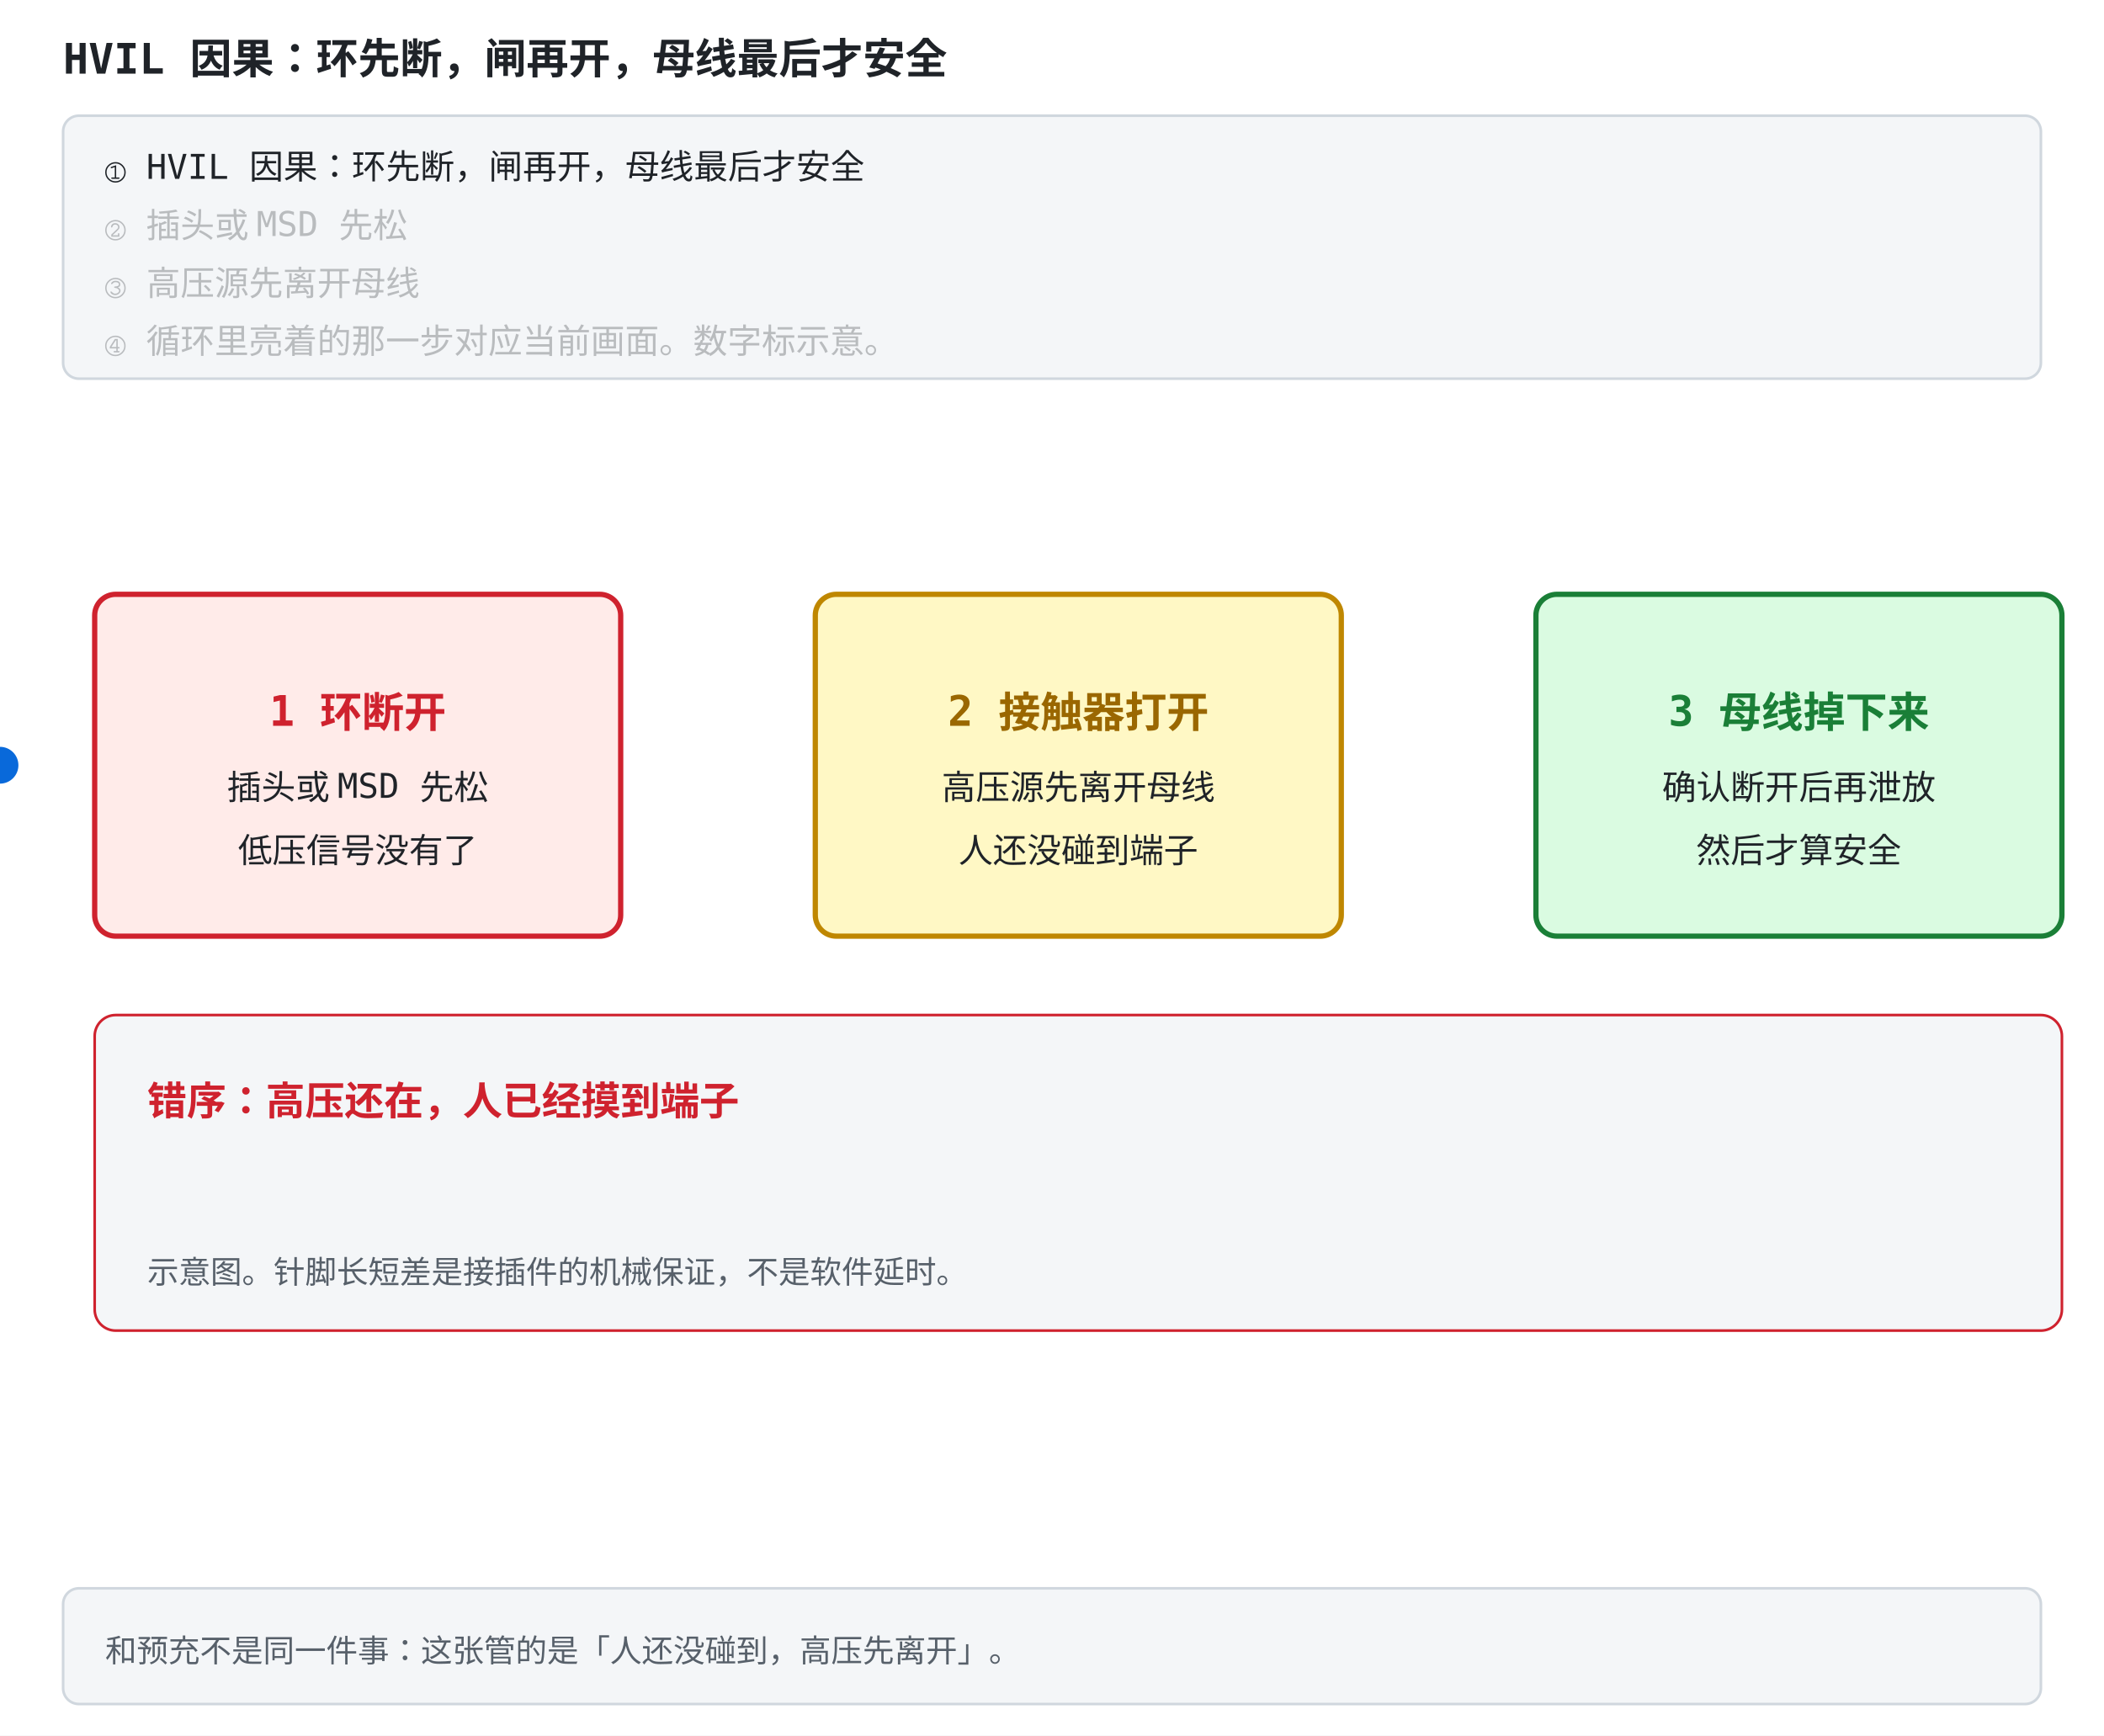
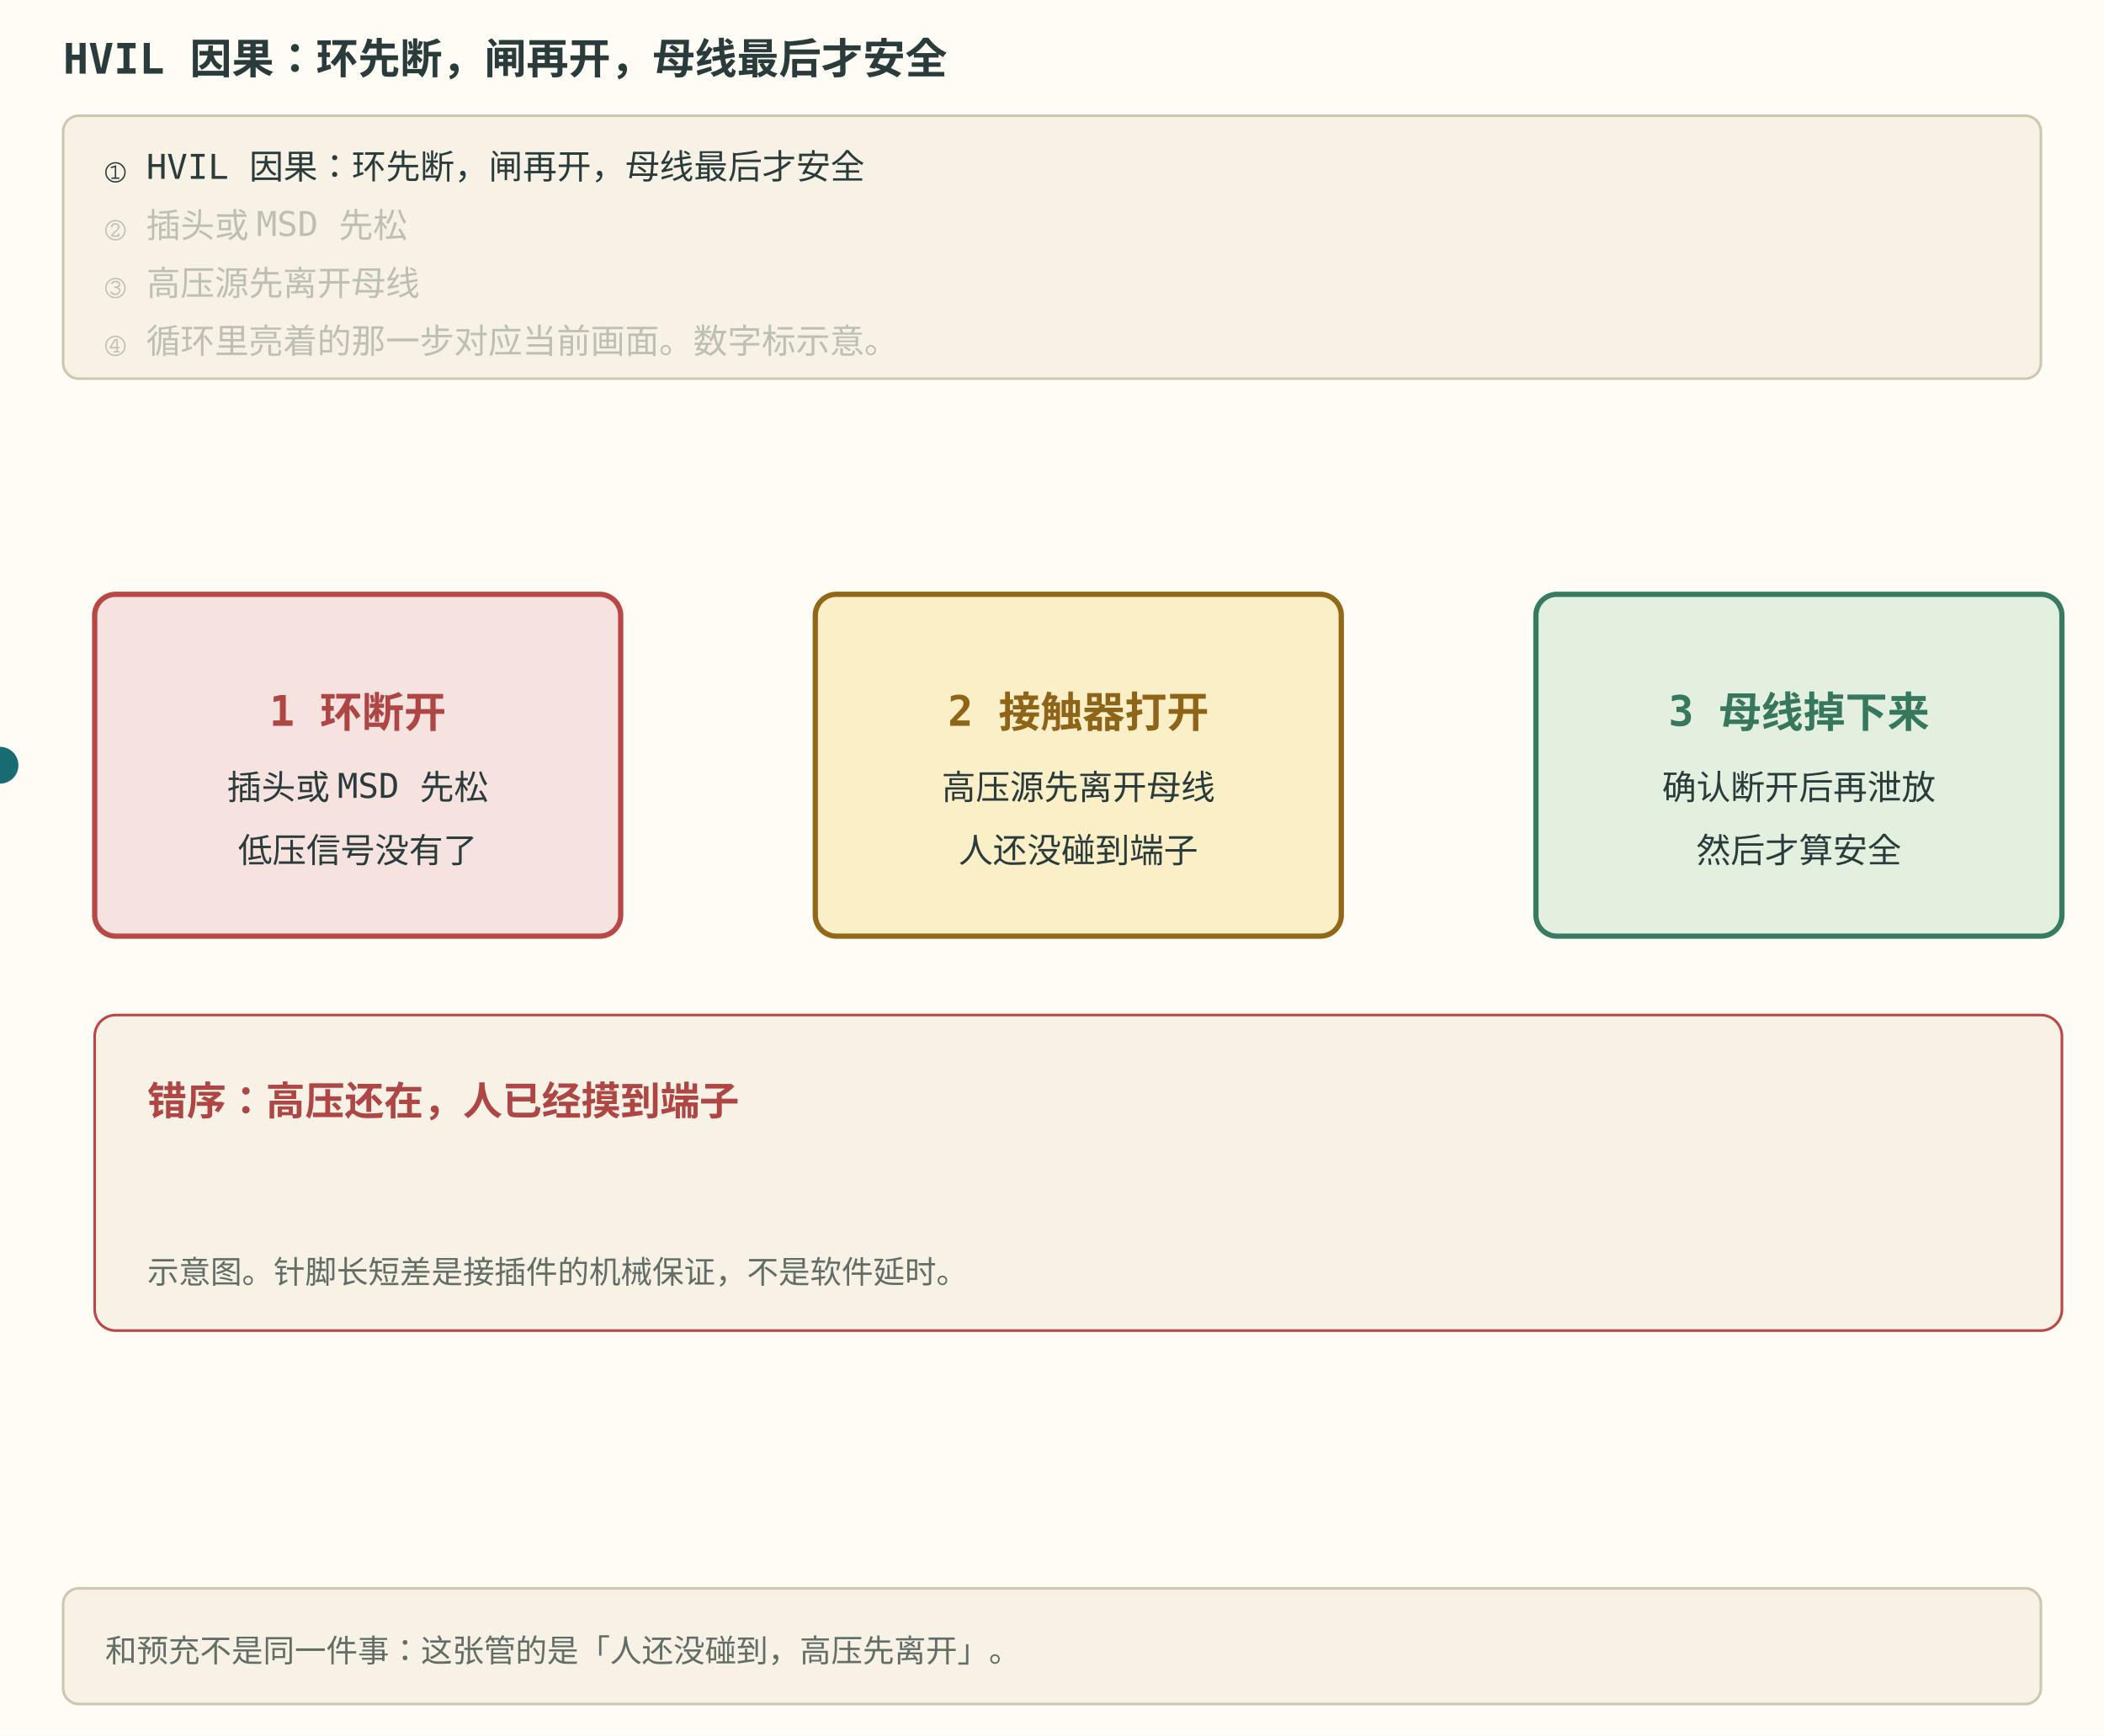
<svg xmlns="http://www.w3.org/2000/svg" width="800" height="660" viewBox="0 -156 800 660" role="img" font-family="ui-monospace, Consolas, monospace">
  <style>
-     .bg { fill: #ffffff; }
-     .panel { fill: #f4f6f8; stroke: #d0d7de; }
-     .fill-boxb { fill: #ddf4ff; }
-     .fill-boxg { fill: #dafbe1; }
-     .fill-boxr { fill: #ffebe9; }
-     .fill-boxy { fill: #fff8c5; }
-     .fill-b { fill: #0969da; }
-     .fill-g { fill: #1a7f37; }
-     .fill-r { fill: #cf222e; }
-     .fill-y { fill: #9a6700; }
-     .fill-ink { fill: #57606a; }
-     .fill-muted { fill: #e2e8f0; }
-     .fill-lockb { fill: #0969da; }
-     .stroke-panel { stroke: #d0d7de; }
-     .stroke-axis { stroke: #57606a; }
-     .stroke-b { stroke: #0969da; }
-     .stroke-g { stroke: #1a7f37; }
-     .stroke-r { stroke: #cf222e; }
-     .stroke-y { stroke: #bf8700; }
-     .stroke-check { stroke: #ffffff; }
-     .axis { stroke: #57606a; stroke-width: 1.5; fill: none; }
-     .grid { stroke: #d0d7de; stroke-width: 1; fill: none; }
-     .txt { fill: #1f2328; font-size: 13px; }
-     .small { fill: #57606a; font-size: 12px; }
-     .title { fill: #1f2328; font-size: 16px; font-weight: bold; }
-     .hi { fill: #0969da; }
-     .warn { fill: #cf222e; }
-     .ok { fill: #1a7f37; }
-     .gold { fill: #9a6700; }
-     .on { fill: #ffffff; font-size: 13px; font-weight: bold; }
-     .lineb { stroke: #0969da; stroke-width: 2.5; fill: none; }
+     .bg { fill: #fffdf5; }
+     .panel { fill: #f7f2e5; stroke: #cfc6b2; }
+     .fill-boxb { fill: #e4f0df; }
+     .fill-boxg { fill: #e4f0df; }
+     .fill-boxr { fill: #f6e2df; }
+     .fill-boxy { fill: #fbefc7; }
+     .fill-b { fill: #176b73; }
+     .fill-g { fill: #377b60; }
+     .fill-r { fill: #b84745; }
+     .fill-y { fill: #926717; }
+     .fill-ink { fill: #626d65; }
+     .fill-muted { fill: #eee6d5; }
+     .fill-lockb { fill: #176b73; }
+     .stroke-panel { stroke: #cfc6b2; }
+     .stroke-axis { stroke: #626d65; }
+     .stroke-b { stroke: #176b73; }
+     .stroke-g { stroke: #377b60; }
+     .stroke-r { stroke: #b84745; }
+     .stroke-y { stroke: #926717; }
+     .stroke-check { stroke: #fffdf5; }
+     .axis { stroke: #626d65; stroke-width: 1.5; fill: none; }
+     .grid { stroke: #cfc6b2; stroke-width: 1; fill: none; }
+     .txt { fill: #293b3a; font-size: 13px; }
+     .small { fill: #626d65; font-size: 12px; }
+     .title { fill: #293b3a; font-size: 16px; font-weight: bold; }
+     .hi { fill: #176b73; }
+     .warn { fill: #ad4644; }
+     .ok { fill: #36775e; }
+     .gold { fill: #8e6518; }
+     .on { fill: #fffdf5; font-size: 13px; font-weight: bold; }
+     .lineb { stroke: #176b73; stroke-width: 2.5; fill: none; }
    @media (prefers-color-scheme: dark) {
-       .bg { fill: #0d1117; }
-       .panel { fill: #161b22; stroke: #30363d; }
-       .fill-boxb { fill: #12233a; }
-       .fill-boxg { fill: #0f2415; }
-       .fill-boxr { fill: #3d1214; }
-       .fill-boxy { fill: #2d2607; }
-       .fill-b { fill: #4493f8; }
-       .fill-g { fill: #3fb950; }
-       .fill-r { fill: #ff7b72; }
-       .fill-y { fill: #d29922; }
-       .fill-ink { fill: #8b949e; }
-       .fill-muted { fill: #30363d; }
-       .fill-lockb { fill: #0969da; }
-       .stroke-panel { stroke: #30363d; }
-       .stroke-axis { stroke: #8b949e; }
-       .stroke-b { stroke: #4493f8; }
-       .stroke-g { stroke: #3fb950; }
-       .stroke-r { stroke: #ff7b72; }
-       .stroke-y { stroke: #d29922; }
-       .stroke-check { stroke: #0d1117; }
-       .axis { stroke: #8b949e; }
-       .grid { stroke: #30363d; }
-       .txt { fill: #e6edf3; }
-       .small { fill: #8b949e; }
-       .title { fill: #e6edf3; }
-       .hi { fill: #4493f8; }
-       .warn { fill: #ff7b72; }
-       .ok { fill: #3fb950; }
-       .gold { fill: #d29922; }
-       .on { fill: #ffffff; }
-       .lineb { stroke: #4493f8; }
+       .bg { fill: #192727; }
+       .panel { fill: #223333; stroke: #496160; }
+       .fill-boxb { fill: #293f35; }
+       .fill-boxg { fill: #293f35; }
+       .fill-boxr { fill: #483336; }
+       .fill-boxy { fill: #453e2b; }
+       .fill-b { fill: #7ec5c5; }
+       .fill-g { fill: #8fc7a2; }
+       .fill-r { fill: #f39b91; }
+       .fill-y { fill: #dfbd78; }
+       .fill-ink { fill: #b0beb3; }
+       .fill-muted { fill: #2c4040; }
+       .fill-lockb { fill: #176b73; }
+       .stroke-panel { stroke: #496160; }
+       .stroke-axis { stroke: #b0beb3; }
+       .stroke-b { stroke: #7ec5c5; }
+       .stroke-g { stroke: #8fc7a2; }
+       .stroke-r { stroke: #f39b91; }
+       .stroke-y { stroke: #dfbd78; }
+       .stroke-check { stroke: #192727; }
+       .axis { stroke: #b0beb3; }
+       .grid { stroke: #496160; }
+       .txt { fill: #edf0e5; }
+       .small { fill: #b0beb3; }
+       .title { fill: #edf0e5; }
+       .hi { fill: #7ec5c5; }
+       .warn { fill: #f39b91; }
+       .ok { fill: #8fc7a2; }
+       .gold { fill: #dfbd78; }
+       .on { fill: #fffdf5; }
+       .lineb { stroke: #7ec5c5; }
    }
</style>
  <rect class="bg" x="0" y="-156" width="800" height="660" />
  <text class="title" x="24" y="-128">HVIL 因果：环先断，闸再开，母线最后才安全</text>
  <rect class="panel" x="24" y="-112" width="752" height="100" rx="6" />
  <text class="txt" x="40" y="-88" opacity="1">① HVIL 因果：环先断，闸再开，母线最后才安全<animate calcMode="spline" keySplines="0.42 0 0.58 1;0.7 0 0.84 0;0.42 0 0.58 1;0.42 0 0.58 1;0.42 0 0.58 1;0.42 0 0.58 1;0.42 0 0.58 1" attributeName="opacity" values="1;1;0.28;0.28;0.28;0.28;0.28;0.28" keyTimes="0;0.249;0.25;0.499;0.5;0.749;0.75;1" dur="12s" repeatCount="indefinite" />
  </text>
  <text class="txt" x="40" y="-66" opacity="0.28">② 插头或 MSD 先松<animate calcMode="spline" keySplines="0.42 0 0.58 1;0.16 1 0.3 1;0.42 0 0.58 1;0.7 0 0.84 0;0.42 0 0.58 1;0.42 0 0.58 1;0.42 0 0.58 1" attributeName="opacity" values="0.28;0.28;1;1;0.28;0.28;0.28;0.28" keyTimes="0;0.249;0.25;0.499;0.5;0.749;0.75;1" dur="12s" repeatCount="indefinite" />
  </text>
  <text class="txt" x="40" y="-44" opacity="0.28">③ 高压源先离开母线<animate calcMode="spline" keySplines="0.42 0 0.58 1;0.42 0 0.58 1;0.42 0 0.58 1;0.16 1 0.3 1;0.42 0 0.58 1;0.7 0 0.84 0;0.42 0 0.58 1" attributeName="opacity" values="0.28;0.28;0.28;0.28;1;1;0.28;0.28" keyTimes="0;0.249;0.25;0.499;0.5;0.749;0.75;1" dur="12s" repeatCount="indefinite" />
  </text>
  <text class="txt" x="40" y="-22" opacity="0.28">④ 循环里亮着的那一步对应当前画面。数字标示意。<animate calcMode="spline" keySplines="0.42 0 0.58 1;0.42 0 0.58 1;0.42 0 0.58 1;0.42 0 0.58 1;0.42 0 0.58 1;0.16 1 0.3 1;0.42 0 0.58 1" attributeName="opacity" values="0.28;0.28;0.28;0.28;0.28;0.28;1;1" keyTimes="0;0.249;0.25;0.499;0.5;0.749;0.75;1" dur="12s" repeatCount="indefinite" />
  </text>
  <rect class="panel" x="24" y="448" width="752" height="44" rx="6" />
  <text class="small" x="40" y="476">和预充不是同一件事：这张管的是「人还没碰到，高压先离开」。</text>
  <rect width="800" height="440" class="bg" />
  <rect x="36" y="70" width="200" height="130" rx="8" stroke-width="2" class="fill-boxr stroke-r">
    <animate calcMode="spline" keySplines="0.7 0 0.84 0;0.42 0 0.58 1;0.16 1 0.3 1" attributeName="stroke-width" values="5;2;2;5" keyTimes="0;0.3;0.7;1" dur="8s" repeatCount="indefinite" />
  </rect>
  <text x="136" y="120" text-anchor="middle" font-size="16" font-weight="bold" class="warn">1 环断开</text>
  <text x="136" y="148" text-anchor="middle" font-size="13" class="txt">插头或 MSD 先松</text>
  <text x="136" y="172" text-anchor="middle" font-size="13" class="txt">低压信号没有了</text>
  <rect x="310" y="70" width="200" height="130" rx="8" stroke-width="2" class="fill-boxy stroke-y">
    <animate calcMode="spline" keySplines="0.16 1 0.3 1;0.7 0 0.84 0;0.42 0 0.58 1" attributeName="stroke-width" values="2;5;2;2" keyTimes="0;0.4;0.7;1" dur="8s" repeatCount="indefinite" />
  </rect>
  <text x="410" y="120" text-anchor="middle" font-size="16" font-weight="bold" class="gold">2 接触器打开</text>
  <text x="410" y="148" text-anchor="middle" font-size="13" class="txt">高压源先离开母线</text>
  <text x="410" y="172" text-anchor="middle" font-size="13" class="txt">人还没碰到端子</text>
  <rect x="584" y="70" width="200" height="130" rx="8" stroke-width="2" class="fill-boxg stroke-g">
    <animate calcMode="spline" keySplines="0.42 0 0.58 1;0.16 1 0.3 1;0.7 0 0.84 0" attributeName="stroke-width" values="2;2;5;2" keyTimes="0;0.45;0.7;1" dur="8s" repeatCount="indefinite" />
  </rect>
  <text x="684" y="120" text-anchor="middle" font-size="16" font-weight="bold" class="ok">3 母线掉下来</text>
  <text x="684" y="148" text-anchor="middle" font-size="13" class="txt">确认断开后再泄放</text>
  <text x="684" y="172" text-anchor="middle" font-size="13" class="txt">然后才算安全</text>
  <circle cy="135" r="7" class="fill-b">
    <animate calcMode="spline" keySplines="0.16 1 0.3 1;0.16 1 0.3 1;0.7 0 0.84 0" attributeName="cx" values="136;410;684;136" keyTimes="0;0.33;0.66;1" dur="8s" repeatCount="indefinite" />
  </circle>
  <rect x="36" y="230" width="748" height="120" rx="8" class="panel stroke-r" />
  <text x="56" y="268" font-size="15" font-weight="bold" opacity="1" class="warn">错序：高压还在，人已经摸到端子
    <animate calcMode="spline" keySplines="0.7 0 0.84 0;0.42 0 0.58 1;0.16 1 0.3 1" attributeName="opacity" values="1;0;0;1" keyTimes="0;0.25;0.8;1" dur="8s" repeatCount="indefinite" />
  </text>
  <text x="56" y="300" font-size="15" opacity="0" class="ok">对序：信号针短，先断；高压针长，后断。环没了就不要再合闸。
    <animate calcMode="spline" keySplines="0.16 1 0.3 1;0.42 0 0.58 1;0.7 0 0.84 0;0.42 0 0.58 1" attributeName="opacity" values="0;1;1;0;0" keyTimes="0;0.3;0.75;0.85;1" dur="8s" repeatCount="indefinite" />
  </text>
  <text x="56" y="332" font-size="13" class="small">示意图。针脚长短差是接插件的机械保证，不是软件延时。</text>
</svg>
